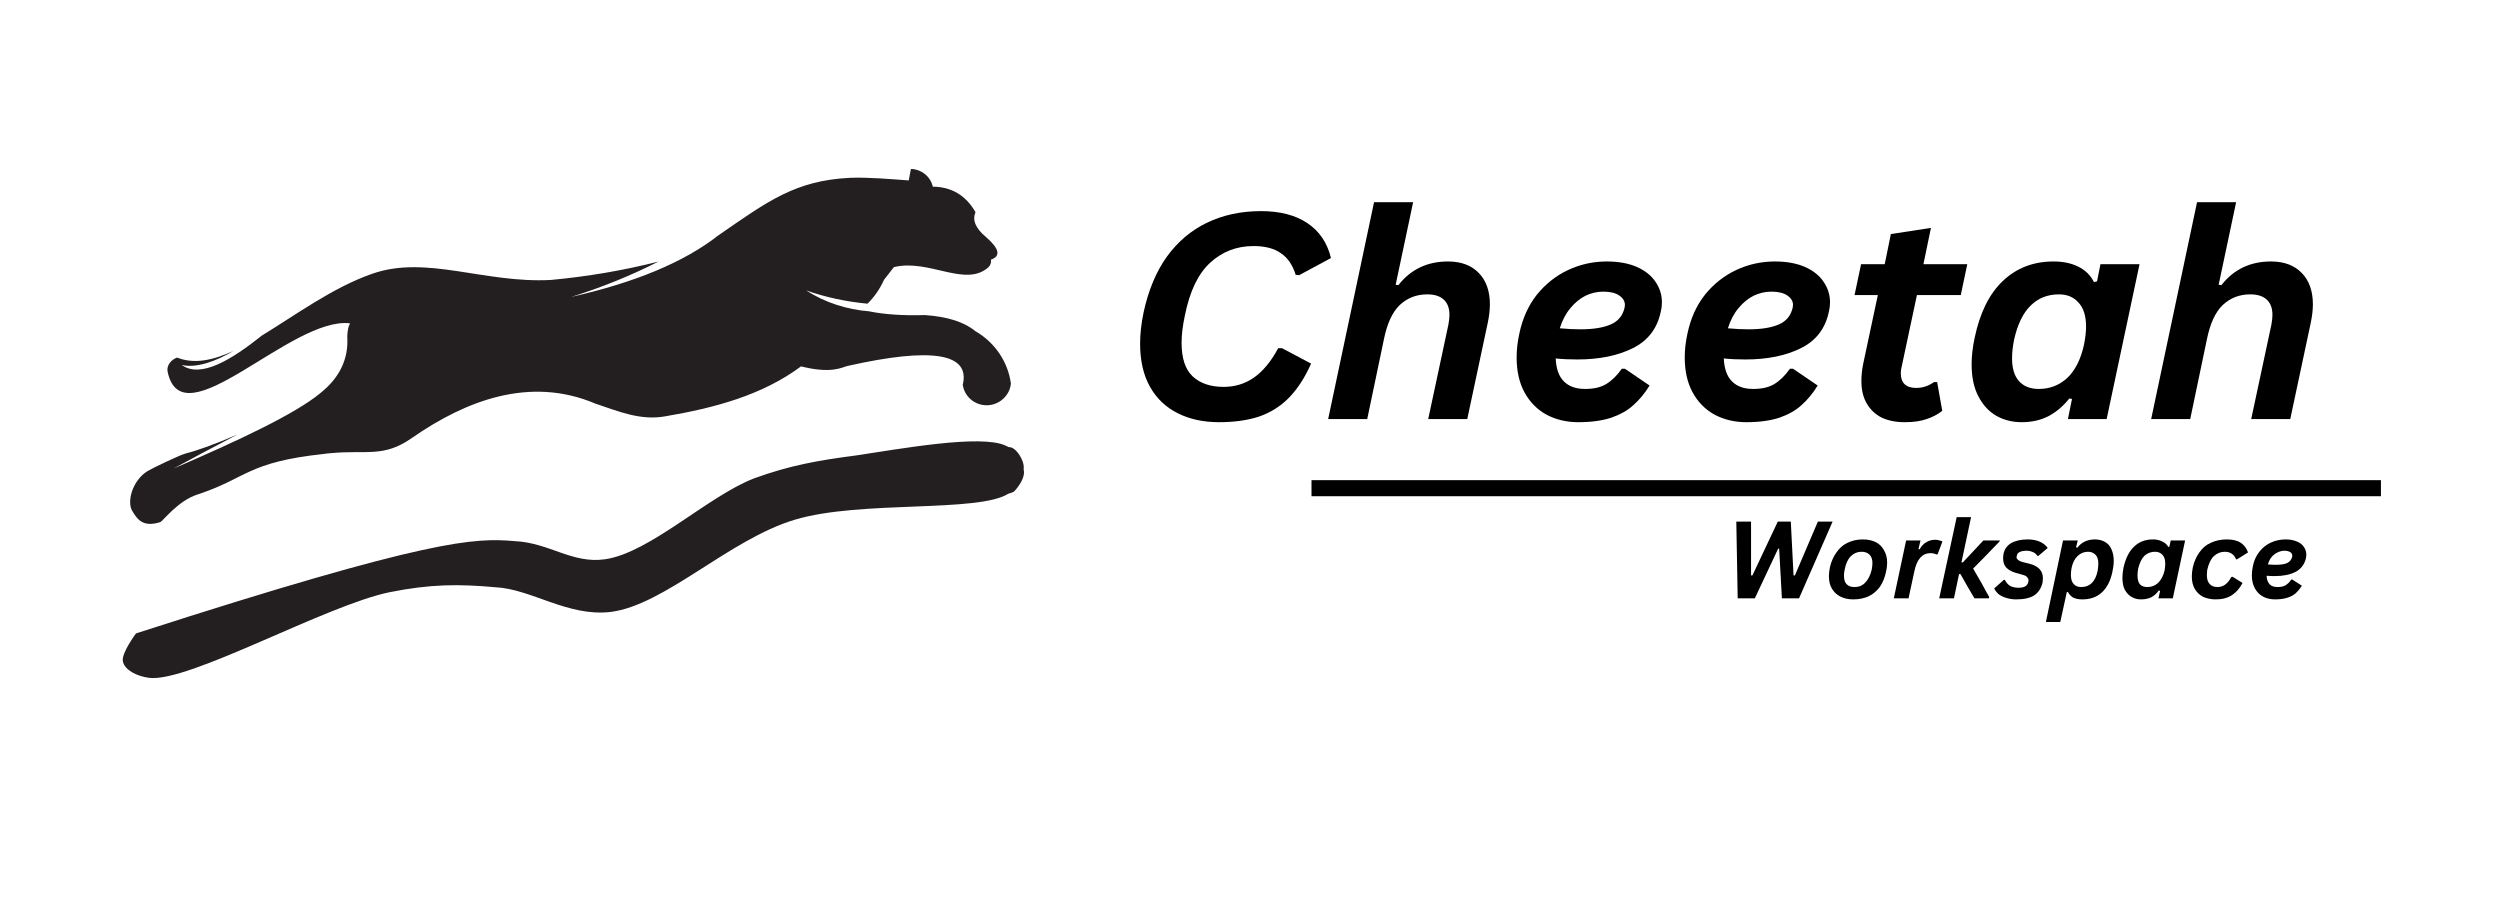
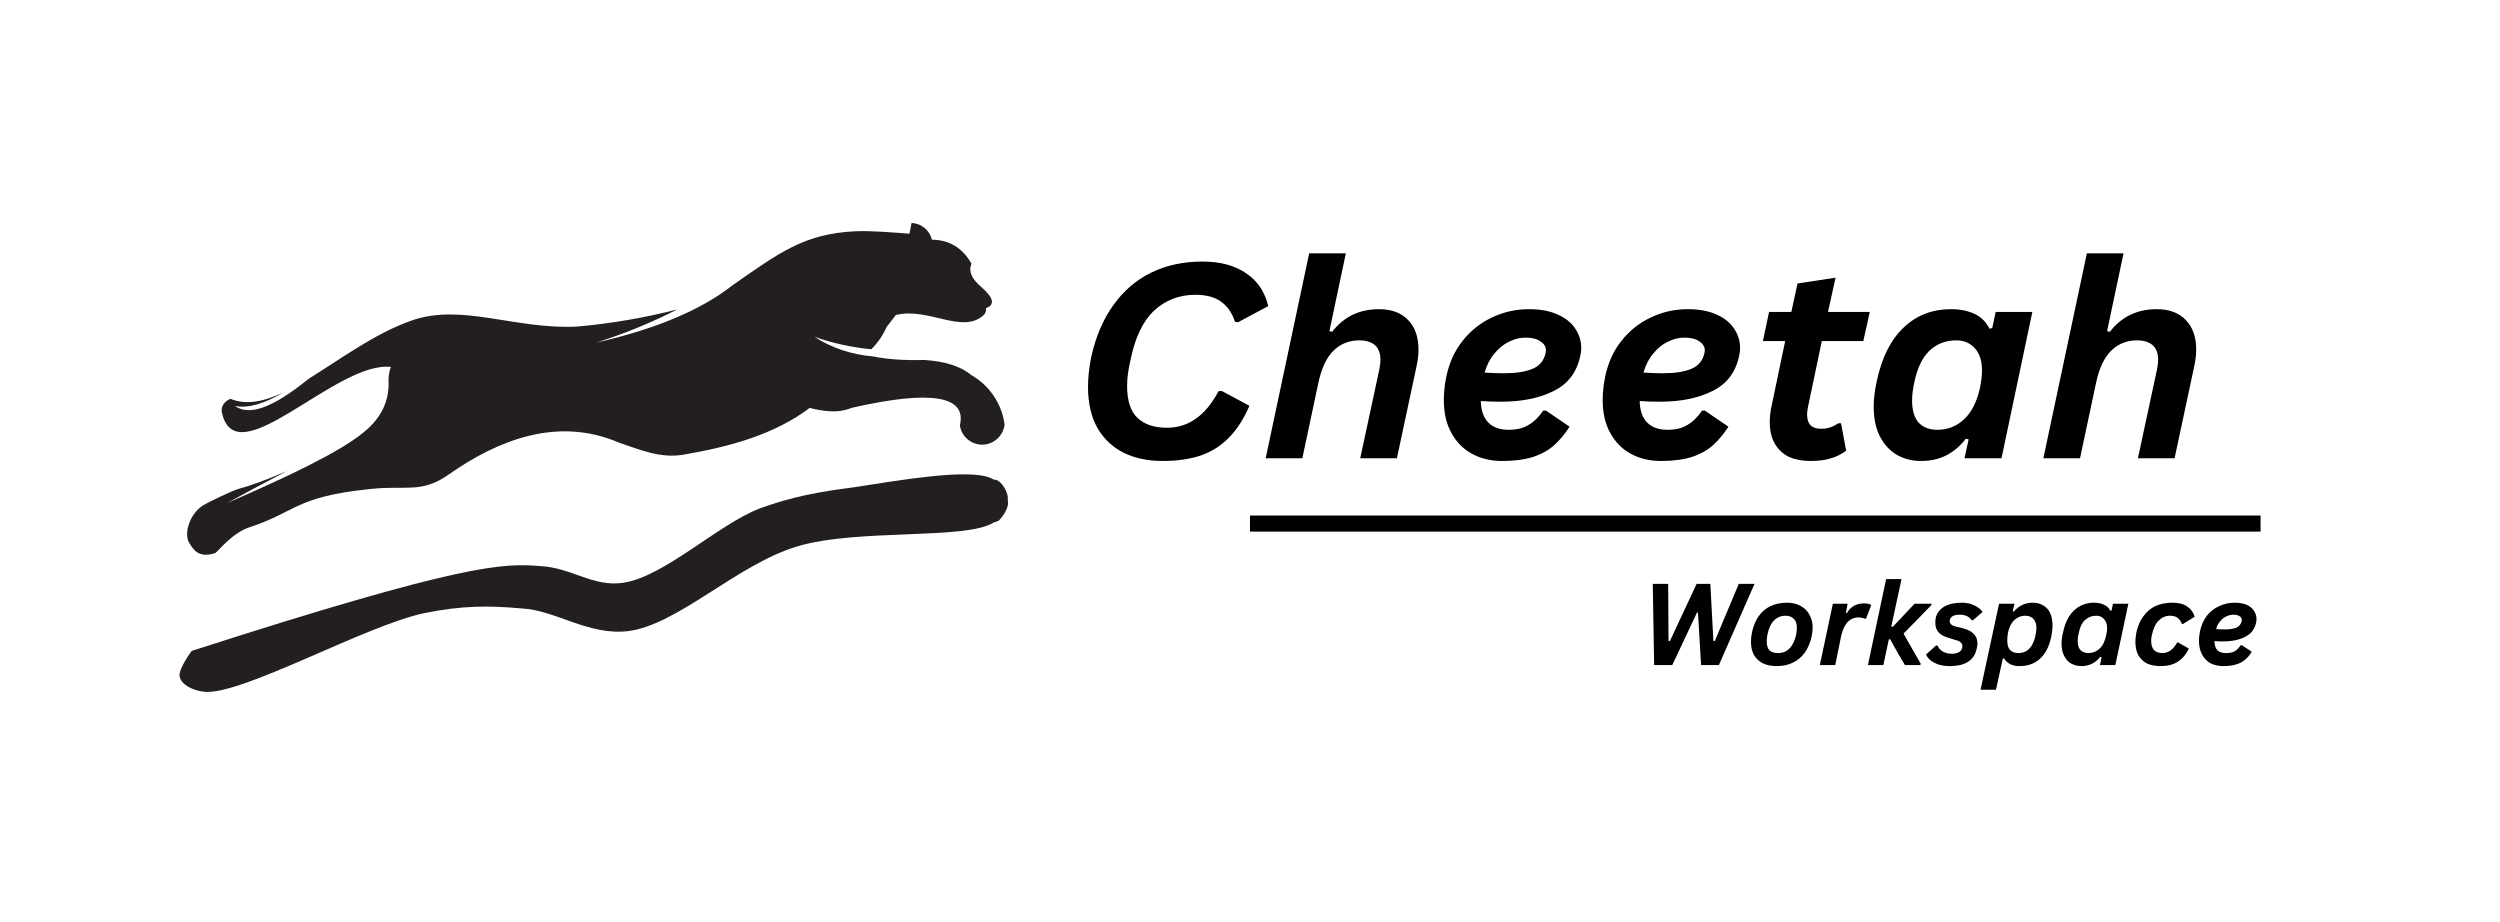
<svg xmlns="http://www.w3.org/2000/svg" width="152" zoomAndPan="magnify" viewBox="0 0 114 42" height="56" preserveAspectRatio="xMidYMid meet" version="1.0">
  <defs>
    <g />
-     <clipPath id="079e70f013">
-       <path d="M 5 7 L 47 7 L 47 24 L 5 24 Z M 5 7 " clip-rule="nonzero" />
+     <clipPath id="7e68abe984">
+       <path d="M 8 10 L 46 10 L 46 26 L 8 26 Z M 8 10 " clip-rule="nonzero" />
    </clipPath>
-     <clipPath id="300eb85440">
-       <path d="M 4.371 12.531 L 45.023 7.047 L 46.59 18.664 L 5.938 24.148 Z M 4.371 12.531 " clip-rule="nonzero" />
+     <clipPath id="081a3dca91">
+       <path d="M 7.059 14.648 L 44.809 9.559 L 46.277 20.445 L 8.527 25.539 Z M 7.059 14.648 " clip-rule="nonzero" />
    </clipPath>
-     <clipPath id="8ebd34fd01">
-       <path d="M 4.371 12.531 L 45.023 7.047 L 46.59 18.664 L 5.938 24.148 Z M 4.371 12.531 " clip-rule="nonzero" />
+     <clipPath id="b32af12ffe">
+       <path d="M 7.059 14.648 L 44.809 9.559 L 46.277 20.445 L 8.527 25.539 Z M 7.059 14.648 " clip-rule="nonzero" />
    </clipPath>
-     <clipPath id="2a82054ae0">
-       <path d="M 4.371 12.531 L 45.023 7.047 L 46.59 18.664 L 5.938 24.148 Z M 4.371 12.531 " clip-rule="nonzero" />
+     <clipPath id="35dea436bc">
+       <path d="M 7.059 14.648 L 44.809 9.559 L 46.277 20.445 L 8.527 25.539 Z M 7.059 14.648 " clip-rule="nonzero" />
    </clipPath>
-     <clipPath id="e751a6cd28">
-       <path d="M 5.594 20.117 L 46.754 20.117 L 46.754 30.926 L 5.594 30.926 Z M 5.594 20.117 " clip-rule="nonzero" />
+     <clipPath id="e5553f6a01">
+       <path d="M 8.184 21.621 L 46 21.621 L 46 31.559 L 8.184 31.559 Z M 8.184 21.621 " clip-rule="nonzero" />
    </clipPath>
-     <clipPath id="3be9e41bcc">
-       <path d="M 6.203 28.883 C 19.719 24.523 21.672 24.523 23.477 24.676 C 25.055 24.75 26.105 25.727 27.605 25.5 C 29.633 25.199 32.262 22.648 34.367 21.82 C 36.02 21.219 37.297 20.996 39.023 20.77 C 41.051 20.469 44.73 19.793 45.855 20.32 C 46.383 20.543 46.684 21.07 46.684 21.445 C 46.758 21.746 46.457 22.195 46.234 22.422 C 45.934 22.57 45.406 22.648 45.105 22.496 C 44.805 22.348 44.355 21.672 44.43 21.371 C 44.504 20.918 45.707 20.32 46.082 20.395 C 46.383 20.469 46.684 20.996 46.684 21.297 C 46.684 21.672 46.531 22.195 46.008 22.496 C 44.656 23.398 39.246 22.797 36.242 23.699 C 33.238 24.602 30.309 27.605 27.832 27.906 C 25.879 28.129 24.227 26.852 22.574 26.777 C 20.922 26.629 19.645 26.629 17.77 27.004 C 14.84 27.605 8.605 31.133 6.801 30.91 C 6.203 30.832 5.676 30.535 5.602 30.156 C 5.527 29.781 6.203 28.883 6.203 28.883 " clip-rule="nonzero" />
+     <clipPath id="883125d636">
+       <path d="M 8.742 29.68 C 21.172 25.676 22.965 25.676 24.621 25.812 C 26.074 25.883 27.039 26.781 28.422 26.574 C 30.285 26.297 32.699 23.949 34.633 23.188 C 36.152 22.637 37.328 22.43 38.914 22.223 C 40.777 21.945 44.164 21.324 45.199 21.809 C 45.68 22.016 45.957 22.5 45.957 22.844 C 46.027 23.121 45.75 23.535 45.543 23.742 C 45.266 23.879 44.785 23.949 44.508 23.812 C 44.23 23.672 43.816 23.051 43.887 22.773 C 43.957 22.359 45.059 21.809 45.406 21.879 C 45.68 21.945 45.957 22.43 45.957 22.707 C 45.957 23.051 45.82 23.535 45.336 23.812 C 44.094 24.641 39.121 24.086 36.359 24.914 C 33.598 25.742 30.906 28.504 28.629 28.781 C 26.832 28.988 25.312 27.816 23.793 27.746 C 22.273 27.609 21.102 27.609 19.375 27.953 C 16.684 28.504 10.953 31.75 9.293 31.543 C 8.742 31.477 8.258 31.199 8.191 30.852 C 8.121 30.508 8.742 29.68 8.742 29.68 " clip-rule="nonzero" />
    </clipPath>
  </defs>
-   <g clip-path="url(#079e70f013)">
-     <g clip-path="url(#300eb85440)">
-       <g clip-path="url(#8ebd34fd01)">
-         <g clip-path="url(#2a82054ae0)">
-           <path fill="#231f20" d="M 15.957 14.742 C 13.27 14.434 8.297 20.152 7.641 16.938 C 7.59 16.66 7.809 16.398 8.074 16.305 C 8.855 16.617 9.719 16.43 10.648 16 C 9.84 16.484 8.93 16.801 8.285 16.641 C 9.152 17.273 10.57 16.395 11.941 15.301 C 13.477 14.367 15.164 13.117 16.961 12.488 C 19.43 11.613 22.07 12.926 25.113 12.766 C 26.77 12.613 28.418 12.336 30.031 11.926 C 28.754 12.574 27.414 13.117 26.035 13.543 C 28.961 12.883 31.199 11.953 32.754 10.734 C 35.008 9.18 36.262 8.23 38.758 8.109 C 39.574 8.074 40.617 8.168 41.438 8.227 L 41.539 7.703 C 42.02 7.719 42.434 8.051 42.535 8.512 C 43.383 8.52 44.035 8.898 44.484 9.676 C 44.328 10.035 44.484 10.41 44.957 10.805 C 45.57 11.336 45.648 11.68 45.188 11.84 C 45.211 11.965 45.164 12.102 45.07 12.188 C 44.02 13.125 42.371 11.793 40.762 12.18 L 40.309 12.762 C 40.125 13.176 39.871 13.539 39.559 13.848 C 38.602 13.758 37.664 13.562 36.758 13.242 C 37.621 13.797 38.609 14.113 39.621 14.195 C 40.312 14.336 41.16 14.398 42.168 14.367 C 43.203 14.438 43.969 14.68 44.477 15.102 C 45.367 15.613 45.965 16.5 46.098 17.496 C 46.039 18.043 45.57 18.469 45.016 18.48 C 44.457 18.492 43.977 18.09 43.902 17.543 C 44.25 16.109 42.504 15.82 38.645 16.688 C 38.395 16.746 37.93 17.059 36.527 16.707 C 34.762 18.02 32.59 18.602 30.316 18.988 C 29.203 19.18 28.234 18.77 27.141 18.402 C 24.152 17.137 21.223 18.273 18.781 19.973 C 17.477 20.883 16.727 20.508 15.09 20.664 C 14.98 20.668 14.879 20.684 14.773 20.699 C 11.258 21.074 11.266 21.809 9 22.551 C 8.102 22.84 7.43 23.77 7.305 23.809 C 6.477 24.074 6.234 23.625 6.039 23.312 C 5.77 22.902 6.027 21.91 6.734 21.477 C 6.941 21.352 8.199 20.746 8.477 20.676 C 9.016 20.539 9.809 20.254 10.832 19.812 C 9.672 20.418 8.66 20.957 7.91 21.367 C 10.91 20.074 13.449 18.879 14.598 17.934 C 15.48 17.234 15.898 16.379 15.836 15.363 C 15.836 15.195 15.863 15.027 15.902 14.879 C 15.93 14.828 15.945 14.785 15.957 14.742 Z M 15.957 14.742 " fill-opacity="1" fill-rule="evenodd" />
+   <g clip-path="url(#7e68abe984)">
+     <g clip-path="url(#081a3dca91)">
+       <g clip-path="url(#b32af12ffe)">
+         <g clip-path="url(#35dea436bc)">
+           <path fill="#231f20" d="M 17.828 16.734 C 15.332 16.441 10.727 21.797 10.113 18.781 C 10.062 18.523 10.266 18.277 10.512 18.188 C 11.238 18.484 12.039 18.309 12.898 17.906 C 12.152 18.359 11.309 18.656 10.707 18.504 C 11.512 19.098 12.828 18.277 14.102 17.254 C 15.523 16.379 17.09 15.207 18.754 14.621 C 21.047 13.805 23.5 15.039 26.324 14.891 C 27.863 14.754 29.391 14.492 30.887 14.109 C 29.703 14.715 28.461 15.223 27.18 15.625 C 29.895 15.008 31.973 14.137 33.414 13 C 35.504 11.547 36.668 10.656 38.984 10.547 C 39.742 10.512 40.707 10.602 41.473 10.656 L 41.566 10.168 C 42.008 10.184 42.395 10.496 42.492 10.93 C 43.277 10.934 43.883 11.293 44.301 12.023 C 44.156 12.359 44.301 12.711 44.742 13.082 C 45.312 13.578 45.387 13.902 44.957 14.051 C 44.98 14.168 44.938 14.293 44.848 14.375 C 43.875 15.254 42.34 14 40.852 14.363 L 40.43 14.91 C 40.258 15.297 40.023 15.637 39.734 15.926 C 38.844 15.84 37.973 15.656 37.133 15.355 C 37.934 15.875 38.852 16.172 39.793 16.25 C 40.438 16.383 41.223 16.441 42.156 16.414 C 43.117 16.48 43.828 16.711 44.301 17.109 C 45.129 17.586 45.684 18.418 45.809 19.355 C 45.758 19.867 45.32 20.266 44.805 20.277 C 44.289 20.285 43.84 19.906 43.77 19.395 C 44.094 18.051 42.469 17.777 38.887 18.586 C 38.66 18.641 38.227 18.934 36.922 18.602 C 35.289 19.828 33.273 20.371 31.164 20.734 C 30.125 20.91 29.227 20.523 28.215 20.18 C 25.438 18.988 22.719 20.051 20.457 21.641 C 19.246 22.492 18.551 22.141 17.027 22.285 C 16.93 22.289 16.832 22.301 16.734 22.316 C 13.473 22.664 13.48 23.352 11.379 24.043 C 10.547 24.316 9.922 25.184 9.805 25.223 C 9.039 25.469 8.812 25.047 8.629 24.754 C 8.379 24.371 8.621 23.441 9.273 23.035 C 9.465 22.918 10.633 22.352 10.891 22.289 C 11.391 22.16 12.125 21.895 13.078 21.48 C 12 22.047 11.062 22.551 10.367 22.934 C 13.148 21.727 15.504 20.605 16.57 19.723 C 17.387 19.07 17.773 18.27 17.715 17.316 C 17.719 17.156 17.742 17.004 17.777 16.863 C 17.801 16.812 17.816 16.773 17.828 16.734 Z M 17.828 16.734 " fill-opacity="1" fill-rule="evenodd" />
        </g>
      </g>
    </g>
  </g>
  <g fill="#000000" fill-opacity="1">
-     <g transform="translate(51.13007, 19.11092)">
+     <g transform="translate(48.80159, 20.89561)">
      <g>
-         <path d="M 4.453 0.141 C 3.742 0.141 3.117 0.004 2.578 -0.266 C 2.035 -0.535 1.613 -0.938 1.312 -1.469 C 1.008 -2.008 0.859 -2.664 0.859 -3.438 C 0.859 -3.875 0.91 -4.348 1.016 -4.859 C 1.234 -5.867 1.586 -6.719 2.078 -7.406 C 2.578 -8.094 3.188 -8.609 3.906 -8.953 C 4.633 -9.305 5.457 -9.484 6.375 -9.484 C 7.238 -9.484 7.941 -9.301 8.484 -8.938 C 9.035 -8.57 9.395 -8.039 9.562 -7.344 L 8.109 -6.562 L 7.953 -6.578 C 7.816 -7.023 7.594 -7.352 7.281 -7.562 C 6.977 -7.781 6.562 -7.891 6.031 -7.891 C 5.258 -7.891 4.598 -7.633 4.047 -7.125 C 3.504 -6.625 3.125 -5.832 2.906 -4.75 C 2.801 -4.27 2.75 -3.848 2.75 -3.484 C 2.75 -2.785 2.914 -2.273 3.25 -1.953 C 3.594 -1.629 4.066 -1.469 4.672 -1.469 C 5.18 -1.469 5.641 -1.609 6.047 -1.891 C 6.461 -2.18 6.832 -2.629 7.156 -3.234 L 7.328 -3.234 L 8.656 -2.531 C 8.375 -1.895 8.039 -1.379 7.656 -0.984 C 7.281 -0.598 6.832 -0.312 6.312 -0.125 C 5.789 0.051 5.172 0.141 4.453 0.141 Z M 4.453 0.141 " />
+         <path d="M 4.219 0.125 C 3.539 0.125 2.945 0 2.438 -0.25 C 1.926 -0.508 1.523 -0.891 1.234 -1.391 C 0.953 -1.898 0.812 -2.52 0.812 -3.25 C 0.812 -3.664 0.859 -4.113 0.953 -4.594 C 1.16 -5.539 1.5 -6.336 1.969 -6.984 C 2.438 -7.641 3.016 -8.133 3.703 -8.469 C 4.391 -8.801 5.164 -8.969 6.031 -8.969 C 6.844 -8.969 7.504 -8.789 8.016 -8.438 C 8.535 -8.094 8.875 -7.594 9.031 -6.938 L 7.656 -6.203 L 7.516 -6.219 C 7.379 -6.633 7.164 -6.941 6.875 -7.141 C 6.594 -7.348 6.203 -7.453 5.703 -7.453 C 4.973 -7.453 4.348 -7.211 3.828 -6.734 C 3.316 -6.254 2.957 -5.504 2.75 -4.484 C 2.645 -4.035 2.594 -3.641 2.594 -3.297 C 2.594 -2.629 2.75 -2.145 3.062 -1.844 C 3.383 -1.539 3.832 -1.391 4.406 -1.391 C 4.895 -1.391 5.332 -1.523 5.719 -1.797 C 6.113 -2.066 6.461 -2.488 6.766 -3.062 L 6.922 -3.062 L 8.172 -2.391 C 7.91 -1.785 7.598 -1.301 7.234 -0.938 C 6.879 -0.57 6.453 -0.301 5.953 -0.125 C 5.461 0.039 4.883 0.125 4.219 0.125 Z M 4.219 0.125 " />
      </g>
    </g>
  </g>
  <g fill="#000000" fill-opacity="1">
-     <g transform="translate(60.29801, 19.11092)">
+     <g transform="translate(57.46485, 20.89561)">
      <g>
-         <path d="M 0.266 0 L 2.359 -9.891 L 4.141 -9.891 L 3.344 -6.125 L 3.469 -6.109 C 4.031 -6.828 4.785 -7.188 5.734 -7.188 C 6.336 -7.188 6.805 -7.008 7.141 -6.656 C 7.473 -6.312 7.641 -5.836 7.641 -5.234 C 7.641 -4.984 7.609 -4.707 7.547 -4.406 L 6.609 0 L 4.828 0 L 5.75 -4.312 C 5.781 -4.488 5.797 -4.633 5.797 -4.75 C 5.797 -5.062 5.707 -5.297 5.531 -5.453 C 5.363 -5.609 5.113 -5.688 4.781 -5.688 C 4.289 -5.688 3.875 -5.523 3.531 -5.203 C 3.195 -4.879 2.957 -4.363 2.812 -3.656 L 2.047 0 Z M 0.266 0 " />
+         <path d="M 0.25 0 L 2.234 -9.344 L 3.906 -9.344 L 3.156 -5.797 L 3.281 -5.766 C 3.812 -6.453 4.523 -6.797 5.422 -6.797 C 5.992 -6.797 6.438 -6.629 6.75 -6.297 C 7.062 -5.973 7.219 -5.523 7.219 -4.953 C 7.219 -4.711 7.188 -4.453 7.125 -4.172 L 6.234 0 L 4.562 0 L 5.438 -4.078 C 5.469 -4.242 5.484 -4.383 5.484 -4.5 C 5.484 -4.789 5.398 -5.008 5.234 -5.156 C 5.066 -5.301 4.828 -5.375 4.516 -5.375 C 4.055 -5.375 3.664 -5.219 3.344 -4.906 C 3.031 -4.602 2.801 -4.117 2.656 -3.453 L 1.922 0 Z M 0.25 0 " />
      </g>
    </g>
  </g>
  <g fill="#000000" fill-opacity="1">
-     <g transform="translate(68.56451, 19.11092)">
+     <g transform="translate(65.27629, 20.89561)">
      <g>
-         <path d="M 7.172 -4.922 C 7.016 -4.141 6.586 -3.578 5.891 -3.234 C 5.203 -2.891 4.359 -2.719 3.359 -2.719 C 3.004 -2.719 2.676 -2.734 2.375 -2.766 C 2.395 -2.297 2.52 -1.945 2.75 -1.719 C 2.977 -1.488 3.301 -1.375 3.719 -1.375 C 4.102 -1.375 4.422 -1.445 4.672 -1.594 C 4.93 -1.75 5.172 -1.984 5.391 -2.297 L 5.531 -2.297 L 6.656 -1.531 C 6.438 -1.176 6.191 -0.879 5.922 -0.641 C 5.66 -0.398 5.32 -0.207 4.906 -0.062 C 4.5 0.07 4 0.141 3.406 0.141 C 2.863 0.141 2.379 0.023 1.953 -0.203 C 1.523 -0.441 1.191 -0.781 0.953 -1.219 C 0.711 -1.664 0.594 -2.195 0.594 -2.812 C 0.594 -3.156 0.633 -3.52 0.719 -3.906 C 0.863 -4.594 1.129 -5.18 1.516 -5.672 C 1.91 -6.16 2.383 -6.535 2.938 -6.797 C 3.488 -7.055 4.078 -7.188 4.703 -7.188 C 5.242 -7.188 5.703 -7.102 6.078 -6.938 C 6.453 -6.77 6.734 -6.547 6.922 -6.266 C 7.117 -5.984 7.219 -5.672 7.219 -5.328 C 7.219 -5.18 7.203 -5.047 7.172 -4.922 Z M 4.547 -5.812 C 4.266 -5.812 3.992 -5.75 3.734 -5.625 C 3.484 -5.5 3.254 -5.312 3.047 -5.062 C 2.836 -4.812 2.676 -4.504 2.562 -4.141 C 2.895 -4.109 3.207 -4.094 3.5 -4.094 C 4.07 -4.094 4.531 -4.164 4.875 -4.312 C 5.219 -4.457 5.43 -4.711 5.516 -5.078 C 5.523 -5.129 5.531 -5.172 5.531 -5.203 C 5.531 -5.379 5.441 -5.523 5.266 -5.641 C 5.098 -5.754 4.859 -5.812 4.547 -5.812 Z M 4.547 -5.812 " />
+         <path d="M 6.781 -4.656 C 6.625 -3.914 6.219 -3.383 5.562 -3.062 C 4.914 -2.738 4.117 -2.578 3.172 -2.578 C 2.836 -2.578 2.531 -2.586 2.25 -2.609 C 2.258 -2.172 2.375 -1.844 2.594 -1.625 C 2.812 -1.406 3.117 -1.297 3.516 -1.297 C 3.879 -1.297 4.18 -1.367 4.422 -1.516 C 4.672 -1.66 4.895 -1.879 5.094 -2.172 L 5.219 -2.172 L 6.297 -1.438 C 6.086 -1.113 5.859 -0.836 5.609 -0.609 C 5.359 -0.379 5.035 -0.195 4.641 -0.062 C 4.254 0.062 3.781 0.125 3.219 0.125 C 2.707 0.125 2.25 0.016 1.844 -0.203 C 1.445 -0.422 1.133 -0.738 0.906 -1.156 C 0.676 -1.57 0.562 -2.07 0.562 -2.656 C 0.562 -2.977 0.598 -3.328 0.672 -3.703 C 0.805 -4.348 1.055 -4.898 1.422 -5.359 C 1.797 -5.828 2.242 -6.18 2.766 -6.422 C 3.285 -6.672 3.848 -6.797 4.453 -6.797 C 4.953 -6.797 5.379 -6.719 5.734 -6.562 C 6.098 -6.406 6.367 -6.191 6.547 -5.922 C 6.734 -5.648 6.828 -5.352 6.828 -5.031 C 6.828 -4.895 6.812 -4.77 6.781 -4.656 Z M 4.297 -5.5 C 4.035 -5.5 3.781 -5.438 3.531 -5.312 C 3.289 -5.195 3.07 -5.02 2.875 -4.781 C 2.676 -4.551 2.523 -4.258 2.422 -3.906 C 2.734 -3.883 3.031 -3.875 3.312 -3.875 C 3.852 -3.875 4.285 -3.941 4.609 -4.078 C 4.93 -4.211 5.129 -4.453 5.203 -4.797 C 5.211 -4.848 5.219 -4.891 5.219 -4.922 C 5.219 -5.086 5.133 -5.223 4.969 -5.328 C 4.812 -5.441 4.586 -5.5 4.297 -5.5 Z M 4.297 -5.5 " />
      </g>
    </g>
  </g>
  <g fill="#000000" fill-opacity="1">
-     <g transform="translate(76.23005, 19.11092)">
+     <g transform="translate(72.51985, 20.89561)">
      <g>
-         <path d="M 7.172 -4.922 C 7.016 -4.141 6.586 -3.578 5.891 -3.234 C 5.203 -2.891 4.359 -2.719 3.359 -2.719 C 3.004 -2.719 2.676 -2.734 2.375 -2.766 C 2.395 -2.297 2.52 -1.945 2.75 -1.719 C 2.977 -1.488 3.301 -1.375 3.719 -1.375 C 4.102 -1.375 4.422 -1.445 4.672 -1.594 C 4.93 -1.75 5.172 -1.984 5.391 -2.297 L 5.531 -2.297 L 6.656 -1.531 C 6.438 -1.176 6.191 -0.879 5.922 -0.641 C 5.66 -0.398 5.32 -0.207 4.906 -0.062 C 4.5 0.07 4 0.141 3.406 0.141 C 2.863 0.141 2.379 0.023 1.953 -0.203 C 1.523 -0.441 1.191 -0.781 0.953 -1.219 C 0.711 -1.664 0.594 -2.195 0.594 -2.812 C 0.594 -3.156 0.633 -3.52 0.719 -3.906 C 0.863 -4.594 1.129 -5.18 1.516 -5.672 C 1.91 -6.16 2.383 -6.535 2.938 -6.797 C 3.488 -7.055 4.078 -7.188 4.703 -7.188 C 5.242 -7.188 5.703 -7.102 6.078 -6.938 C 6.453 -6.77 6.734 -6.547 6.922 -6.266 C 7.117 -5.984 7.219 -5.672 7.219 -5.328 C 7.219 -5.18 7.203 -5.047 7.172 -4.922 Z M 4.547 -5.812 C 4.266 -5.812 3.992 -5.75 3.734 -5.625 C 3.484 -5.5 3.254 -5.312 3.047 -5.062 C 2.836 -4.812 2.676 -4.504 2.562 -4.141 C 2.895 -4.109 3.207 -4.094 3.5 -4.094 C 4.07 -4.094 4.531 -4.164 4.875 -4.312 C 5.219 -4.457 5.43 -4.711 5.516 -5.078 C 5.523 -5.129 5.531 -5.172 5.531 -5.203 C 5.531 -5.379 5.441 -5.523 5.266 -5.641 C 5.098 -5.754 4.859 -5.812 4.547 -5.812 Z M 4.547 -5.812 " />
+         <path d="M 6.781 -4.656 C 6.625 -3.914 6.219 -3.383 5.562 -3.062 C 4.914 -2.738 4.117 -2.578 3.172 -2.578 C 2.836 -2.578 2.531 -2.586 2.25 -2.609 C 2.258 -2.172 2.375 -1.844 2.594 -1.625 C 2.812 -1.406 3.117 -1.297 3.516 -1.297 C 3.879 -1.297 4.18 -1.367 4.422 -1.516 C 4.672 -1.66 4.895 -1.879 5.094 -2.172 L 5.219 -2.172 L 6.297 -1.438 C 6.086 -1.113 5.859 -0.836 5.609 -0.609 C 5.359 -0.379 5.035 -0.195 4.641 -0.062 C 4.254 0.062 3.781 0.125 3.219 0.125 C 2.707 0.125 2.25 0.016 1.844 -0.203 C 1.445 -0.422 1.133 -0.738 0.906 -1.156 C 0.676 -1.57 0.562 -2.07 0.562 -2.656 C 0.562 -2.977 0.598 -3.328 0.672 -3.703 C 0.805 -4.348 1.055 -4.898 1.422 -5.359 C 1.797 -5.828 2.242 -6.18 2.766 -6.422 C 3.285 -6.672 3.848 -6.797 4.453 -6.797 C 4.953 -6.797 5.379 -6.719 5.734 -6.562 C 6.098 -6.406 6.367 -6.191 6.547 -5.922 C 6.734 -5.648 6.828 -5.352 6.828 -5.031 C 6.828 -4.895 6.812 -4.77 6.781 -4.656 Z M 4.297 -5.5 C 4.035 -5.5 3.781 -5.438 3.531 -5.312 C 3.289 -5.195 3.07 -5.02 2.875 -4.781 C 2.676 -4.551 2.523 -4.258 2.422 -3.906 C 2.734 -3.883 3.031 -3.875 3.312 -3.875 C 3.852 -3.875 4.285 -3.941 4.609 -4.078 C 4.93 -4.211 5.129 -4.453 5.203 -4.797 C 5.211 -4.848 5.219 -4.891 5.219 -4.922 C 5.219 -5.086 5.133 -5.223 4.969 -5.328 C 4.812 -5.441 4.586 -5.5 4.297 -5.5 Z M 4.297 -5.5 " />
      </g>
    </g>
  </g>
  <g fill="#000000" fill-opacity="1">
-     <g transform="translate(83.89558, 19.11092)">
+     <g transform="translate(79.76341, 20.89561)">
      <g>
-         <path d="M 3.516 -5.656 L 2.828 -2.422 C 2.797 -2.305 2.781 -2.195 2.781 -2.094 C 2.781 -1.875 2.836 -1.707 2.953 -1.594 C 3.078 -1.477 3.25 -1.422 3.469 -1.422 C 3.625 -1.422 3.766 -1.441 3.891 -1.484 C 4.023 -1.523 4.16 -1.594 4.297 -1.688 L 4.438 -1.688 L 4.672 -0.375 C 4.453 -0.207 4.211 -0.082 3.953 0 C 3.691 0.094 3.359 0.141 2.953 0.141 C 2.555 0.141 2.211 0.07 1.922 -0.062 C 1.629 -0.207 1.398 -0.422 1.234 -0.703 C 1.066 -0.984 0.984 -1.328 0.984 -1.734 C 0.984 -1.973 1.008 -2.227 1.062 -2.5 L 1.734 -5.656 L 0.672 -5.656 L 0.969 -7.062 L 2.047 -7.062 L 2.328 -8.438 L 4.156 -8.719 L 3.812 -7.062 L 5.812 -7.062 L 5.516 -5.656 Z M 3.516 -5.656 " />
+         <path d="M 3.312 -5.344 L 2.672 -2.297 C 2.648 -2.18 2.641 -2.078 2.641 -1.984 C 2.641 -1.773 2.691 -1.613 2.797 -1.5 C 2.91 -1.395 3.07 -1.344 3.281 -1.344 C 3.426 -1.344 3.562 -1.363 3.688 -1.406 C 3.812 -1.445 3.938 -1.508 4.062 -1.594 L 4.188 -1.594 L 4.422 -0.344 C 4.211 -0.188 3.984 -0.07 3.734 0 C 3.492 0.082 3.176 0.125 2.781 0.125 C 2.414 0.125 2.094 0.062 1.812 -0.062 C 1.539 -0.195 1.328 -0.395 1.172 -0.656 C 1.016 -0.926 0.938 -1.254 0.938 -1.641 C 0.938 -1.867 0.961 -2.109 1.016 -2.359 L 1.641 -5.344 L 0.625 -5.344 L 0.906 -6.672 L 1.922 -6.672 L 2.203 -7.969 L 3.938 -8.234 L 3.594 -6.672 L 5.5 -6.672 L 5.203 -5.344 Z M 3.312 -5.344 " />
      </g>
    </g>
  </g>
  <g fill="#000000" fill-opacity="1">
-     <g transform="translate(89.37462, 19.11092)">
+     <g transform="translate(84.94083, 20.89561)">
      <g>
-         <path d="M 2.812 0.141 C 2.395 0.141 2.016 0.047 1.672 -0.141 C 1.328 -0.336 1.051 -0.633 0.844 -1.031 C 0.633 -1.426 0.531 -1.914 0.531 -2.5 C 0.531 -2.875 0.578 -3.281 0.672 -3.719 C 0.91 -4.852 1.336 -5.711 1.953 -6.297 C 2.578 -6.891 3.348 -7.188 4.266 -7.188 C 4.703 -7.188 5.078 -7.109 5.391 -6.953 C 5.711 -6.797 5.953 -6.562 6.109 -6.25 L 6.25 -6.281 L 6.406 -7.062 L 8.188 -7.062 L 6.688 0 L 4.922 0 L 5.109 -0.922 L 4.984 -0.938 C 4.711 -0.594 4.398 -0.328 4.047 -0.141 C 3.691 0.047 3.281 0.141 2.812 0.141 Z M 3.594 -1.375 C 4.094 -1.375 4.523 -1.539 4.891 -1.875 C 5.254 -2.219 5.508 -2.723 5.656 -3.391 C 5.719 -3.711 5.75 -3.988 5.75 -4.219 C 5.75 -4.707 5.633 -5.07 5.406 -5.312 C 5.188 -5.562 4.891 -5.688 4.516 -5.688 C 3.992 -5.688 3.562 -5.516 3.219 -5.172 C 2.875 -4.836 2.625 -4.32 2.469 -3.625 C 2.406 -3.312 2.375 -3.031 2.375 -2.781 C 2.375 -2.32 2.477 -1.973 2.688 -1.734 C 2.906 -1.492 3.207 -1.375 3.594 -1.375 Z M 3.594 -1.375 " />
+         <path d="M 2.656 0.125 C 2.258 0.125 1.898 0.035 1.578 -0.141 C 1.254 -0.328 0.992 -0.602 0.797 -0.969 C 0.598 -1.344 0.5 -1.805 0.5 -2.359 C 0.5 -2.711 0.547 -3.098 0.641 -3.516 C 0.867 -4.586 1.273 -5.398 1.859 -5.953 C 2.441 -6.516 3.164 -6.797 4.031 -6.797 C 4.445 -6.797 4.805 -6.723 5.109 -6.578 C 5.41 -6.43 5.633 -6.207 5.781 -5.906 L 5.906 -5.938 L 6.062 -6.672 L 7.734 -6.672 L 6.328 0 L 4.641 0 L 4.828 -0.859 L 4.703 -0.891 C 4.453 -0.566 4.16 -0.316 3.828 -0.141 C 3.492 0.035 3.102 0.125 2.656 0.125 Z M 3.406 -1.297 C 3.875 -1.297 4.281 -1.457 4.625 -1.781 C 4.969 -2.102 5.207 -2.578 5.344 -3.203 C 5.406 -3.504 5.438 -3.77 5.438 -4 C 5.438 -4.445 5.328 -4.785 5.109 -5.016 C 4.898 -5.254 4.617 -5.375 4.266 -5.375 C 3.773 -5.375 3.363 -5.211 3.031 -4.891 C 2.707 -4.578 2.477 -4.086 2.344 -3.422 C 2.281 -3.129 2.25 -2.867 2.25 -2.641 C 2.25 -2.191 2.348 -1.852 2.547 -1.625 C 2.754 -1.406 3.039 -1.297 3.406 -1.297 Z M 3.406 -1.297 " />
      </g>
    </g>
  </g>
  <g fill="#000000" fill-opacity="1">
-     <g transform="translate(97.82651, 19.11092)">
+     <g transform="translate(92.92746, 20.89561)">
      <g>
-         <path d="M 0.266 0 L 2.359 -9.891 L 4.141 -9.891 L 3.344 -6.125 L 3.469 -6.109 C 4.031 -6.828 4.785 -7.188 5.734 -7.188 C 6.336 -7.188 6.805 -7.008 7.141 -6.656 C 7.473 -6.312 7.641 -5.836 7.641 -5.234 C 7.641 -4.984 7.609 -4.707 7.547 -4.406 L 6.609 0 L 4.828 0 L 5.75 -4.312 C 5.781 -4.488 5.797 -4.633 5.797 -4.75 C 5.797 -5.062 5.707 -5.297 5.531 -5.453 C 5.363 -5.609 5.113 -5.688 4.781 -5.688 C 4.289 -5.688 3.875 -5.523 3.531 -5.203 C 3.195 -4.879 2.957 -4.363 2.812 -3.656 L 2.047 0 Z M 0.266 0 " />
+         <path d="M 0.25 0 L 2.234 -9.344 L 3.906 -9.344 L 3.156 -5.797 L 3.281 -5.766 C 3.812 -6.453 4.523 -6.797 5.422 -6.797 C 5.992 -6.797 6.438 -6.629 6.75 -6.297 C 7.062 -5.973 7.219 -5.523 7.219 -4.953 C 7.219 -4.711 7.188 -4.453 7.125 -4.172 L 6.234 0 L 4.562 0 L 5.438 -4.078 C 5.469 -4.242 5.484 -4.383 5.484 -4.5 C 5.484 -4.789 5.398 -5.008 5.234 -5.156 C 5.066 -5.301 4.828 -5.375 4.516 -5.375 C 4.055 -5.375 3.664 -5.219 3.344 -4.906 C 3.031 -4.602 2.801 -4.117 2.656 -3.453 L 1.922 0 Z M 0.25 0 " />
      </g>
    </g>
  </g>
  <g fill="#000000" fill-opacity="1">
-     <g transform="translate(78.61367, 27.28536)">
+     <g transform="translate(74.77227, 30.32703)">
      <g>
-         <path d="M 1.406 0 L 0.625 0 L 0.562 -3.5 L 1.234 -3.5 L 1.234 -1.047 L 1.297 -1.047 L 2.453 -3.5 L 3.047 -3.5 L 3.172 -1.047 L 3.234 -1.047 L 4.281 -3.5 L 4.953 -3.5 L 3.422 0 L 2.641 0 L 2.516 -2.266 L 2.469 -2.266 Z M 1.406 0 " />
+         <path d="M 1.484 0 L 0.656 0 L 0.594 -3.703 L 1.297 -3.703 L 1.312 -1.094 L 1.375 -1.094 L 2.594 -3.703 L 3.219 -3.703 L 3.359 -1.094 L 3.422 -1.094 L 4.516 -3.703 L 5.234 -3.703 L 3.609 0 L 2.797 0 L 2.656 -2.391 L 2.609 -2.391 Z M 1.484 0 " />
      </g>
    </g>
-     <g transform="translate(83.19487, 27.28536)">
+     <g transform="translate(79.62513, 30.32703)">
      <g>
-         <path d="M 1.312 0.047 C 1.094 0.047 0.898 0.004 0.734 -0.078 C 0.566 -0.16 0.438 -0.281 0.344 -0.438 C 0.25 -0.594 0.203 -0.781 0.203 -1 C 0.203 -1.133 0.219 -1.273 0.25 -1.422 C 0.312 -1.68 0.41 -1.906 0.547 -2.094 C 0.68 -2.289 0.848 -2.438 1.047 -2.531 C 1.254 -2.633 1.488 -2.688 1.75 -2.688 C 1.977 -2.688 2.176 -2.645 2.344 -2.562 C 2.508 -2.477 2.633 -2.352 2.719 -2.188 C 2.812 -2.031 2.859 -1.844 2.859 -1.625 C 2.859 -1.5 2.844 -1.367 2.812 -1.234 C 2.758 -0.961 2.664 -0.727 2.531 -0.531 C 2.395 -0.344 2.223 -0.195 2.016 -0.094 C 1.805 0 1.57 0.047 1.312 0.047 Z M 1.375 -0.516 C 1.57 -0.516 1.734 -0.582 1.859 -0.719 C 1.992 -0.852 2.094 -1.051 2.156 -1.312 C 2.176 -1.426 2.188 -1.523 2.188 -1.609 C 2.188 -1.785 2.141 -1.914 2.047 -2 C 1.961 -2.082 1.844 -2.125 1.688 -2.125 C 1.5 -2.125 1.336 -2.055 1.203 -1.922 C 1.066 -1.785 0.973 -1.582 0.922 -1.312 C 0.898 -1.207 0.891 -1.113 0.891 -1.031 C 0.891 -0.852 0.93 -0.723 1.016 -0.641 C 1.098 -0.555 1.219 -0.516 1.375 -0.516 Z M 1.375 -0.516 " />
+         <path d="M 1.391 0.047 C 1.148 0.047 0.941 0.004 0.766 -0.078 C 0.598 -0.16 0.461 -0.285 0.359 -0.453 C 0.266 -0.617 0.219 -0.82 0.219 -1.062 C 0.219 -1.195 0.234 -1.344 0.266 -1.5 C 0.328 -1.781 0.426 -2.02 0.562 -2.219 C 0.707 -2.426 0.891 -2.582 1.109 -2.688 C 1.328 -2.789 1.578 -2.844 1.859 -2.844 C 2.098 -2.844 2.301 -2.797 2.469 -2.703 C 2.645 -2.617 2.781 -2.488 2.875 -2.312 C 2.977 -2.145 3.031 -1.945 3.031 -1.719 C 3.031 -1.582 3.016 -1.441 2.984 -1.297 C 2.922 -1.016 2.816 -0.77 2.672 -0.562 C 2.523 -0.363 2.344 -0.211 2.125 -0.109 C 1.914 -0.004 1.672 0.047 1.391 0.047 Z M 1.453 -0.547 C 1.66 -0.547 1.832 -0.613 1.969 -0.75 C 2.113 -0.895 2.219 -1.109 2.281 -1.391 C 2.301 -1.516 2.312 -1.617 2.312 -1.703 C 2.312 -1.891 2.266 -2.023 2.172 -2.109 C 2.078 -2.203 1.953 -2.25 1.797 -2.25 C 1.586 -2.25 1.41 -2.176 1.266 -2.031 C 1.129 -1.895 1.031 -1.68 0.969 -1.391 C 0.945 -1.273 0.938 -1.172 0.938 -1.078 C 0.938 -0.898 0.977 -0.766 1.062 -0.672 C 1.156 -0.586 1.285 -0.547 1.453 -0.547 Z M 1.453 -0.547 " />
      </g>
    </g>
-     <g transform="translate(86.26336, 27.28536)">
+     <g transform="translate(82.87559, 30.32703)">
      <g>
-         <path d="M 0.094 0 L 0.656 -2.641 L 1.312 -2.641 L 1.219 -2.25 L 1.266 -2.234 C 1.359 -2.391 1.461 -2.5 1.578 -2.562 C 1.691 -2.633 1.828 -2.672 1.984 -2.672 C 2.055 -2.672 2.117 -2.66 2.172 -2.641 C 2.234 -2.629 2.281 -2.613 2.312 -2.594 L 2.094 -2.016 L 2.047 -2 C 1.961 -2.039 1.867 -2.062 1.766 -2.062 C 1.391 -2.062 1.145 -1.785 1.031 -1.234 L 0.766 0 Z M 0.094 0 " />
+         <path d="M 0.109 0 L 0.703 -2.797 L 1.375 -2.797 L 1.297 -2.375 L 1.344 -2.375 C 1.438 -2.531 1.547 -2.641 1.672 -2.703 C 1.797 -2.773 1.941 -2.812 2.109 -2.812 C 2.18 -2.812 2.25 -2.805 2.312 -2.797 C 2.375 -2.785 2.422 -2.766 2.453 -2.734 L 2.219 -2.125 L 2.172 -2.109 C 2.078 -2.148 1.977 -2.172 1.875 -2.172 C 1.469 -2.172 1.203 -1.883 1.078 -1.312 L 0.812 0 Z M 0.109 0 " />
      </g>
    </g>
-     <g transform="translate(88.33375, 27.28536)">
+     <g transform="translate(85.06876, 30.32703)">
      <g>
-         <path d="M 0.094 0 L 0.891 -3.703 L 1.547 -3.703 L 1.109 -1.641 L 1.172 -1.641 L 2.109 -2.641 L 2.859 -2.641 L 2.844 -2.594 C 2.344 -2.07 1.941 -1.66 1.641 -1.359 C 1.754 -1.16 1.891 -0.926 2.047 -0.656 C 2.203 -0.363 2.312 -0.164 2.375 -0.062 L 2.359 0 L 1.703 0 C 1.516 -0.312 1.301 -0.68 1.062 -1.109 L 1 -1.109 L 0.766 0 Z M 0.094 0 " />
+         <path d="M 0.109 0 L 0.938 -3.922 L 1.641 -3.922 L 1.172 -1.75 L 1.25 -1.75 L 2.234 -2.797 L 3.016 -2.797 L 3 -2.734 C 2.477 -2.191 2.055 -1.758 1.734 -1.438 C 1.848 -1.227 1.988 -0.977 2.156 -0.688 C 2.332 -0.375 2.453 -0.164 2.516 -0.062 L 2.5 0 L 1.797 0 C 1.598 -0.32 1.375 -0.711 1.125 -1.172 L 1.062 -1.172 L 0.812 0 Z M 0.109 0 " />
      </g>
    </g>
-     <g transform="translate(90.98338, 27.28536)">
+     <g transform="translate(87.87551, 30.32703)">
      <g>
-         <path d="M 0.953 0.047 C 0.797 0.047 0.648 0.023 0.516 -0.016 C 0.379 -0.055 0.258 -0.113 0.156 -0.188 C 0.062 -0.27 -0.004 -0.359 -0.047 -0.453 L 0.391 -0.844 L 0.438 -0.844 C 0.5 -0.719 0.582 -0.625 0.688 -0.562 C 0.801 -0.508 0.926 -0.484 1.062 -0.484 C 1.207 -0.484 1.316 -0.508 1.391 -0.562 C 1.473 -0.625 1.516 -0.711 1.516 -0.828 C 1.516 -0.879 1.492 -0.926 1.453 -0.969 C 1.41 -1.02 1.336 -1.055 1.234 -1.078 L 0.906 -1.172 C 0.738 -1.223 0.602 -1.301 0.5 -1.406 C 0.406 -1.508 0.359 -1.648 0.359 -1.828 C 0.359 -1.879 0.363 -1.941 0.375 -2.016 C 0.414 -2.234 0.531 -2.398 0.719 -2.516 C 0.914 -2.629 1.172 -2.688 1.484 -2.688 C 1.703 -2.688 1.891 -2.648 2.047 -2.578 C 2.203 -2.504 2.316 -2.41 2.391 -2.297 L 1.969 -1.938 L 1.922 -1.938 C 1.867 -2.02 1.801 -2.078 1.719 -2.109 C 1.633 -2.148 1.535 -2.172 1.422 -2.172 C 1.285 -2.172 1.18 -2.148 1.109 -2.109 C 1.035 -2.078 0.992 -2.02 0.984 -1.938 C 0.973 -1.914 0.969 -1.898 0.969 -1.891 C 0.969 -1.836 0.992 -1.789 1.047 -1.75 C 1.098 -1.707 1.164 -1.676 1.25 -1.656 L 1.562 -1.578 C 1.969 -1.473 2.172 -1.254 2.172 -0.922 C 2.172 -0.859 2.164 -0.789 2.156 -0.719 C 2.094 -0.457 1.969 -0.266 1.781 -0.141 C 1.594 -0.016 1.316 0.047 0.953 0.047 Z M 0.953 0.047 " />
+         <path d="M 1.016 0.047 C 0.848 0.047 0.691 0.023 0.547 -0.016 C 0.398 -0.066 0.273 -0.129 0.172 -0.203 C 0.066 -0.285 -0.004 -0.379 -0.047 -0.484 L 0.406 -0.891 L 0.469 -0.891 C 0.531 -0.766 0.617 -0.672 0.734 -0.609 C 0.848 -0.547 0.977 -0.516 1.125 -0.516 C 1.281 -0.516 1.398 -0.547 1.484 -0.609 C 1.566 -0.672 1.609 -0.758 1.609 -0.875 C 1.609 -0.938 1.582 -0.988 1.531 -1.031 C 1.488 -1.082 1.41 -1.117 1.297 -1.141 L 0.953 -1.25 C 0.773 -1.301 0.633 -1.379 0.531 -1.484 C 0.426 -1.598 0.375 -1.742 0.375 -1.922 C 0.375 -1.984 0.379 -2.055 0.391 -2.141 C 0.441 -2.359 0.566 -2.531 0.766 -2.656 C 0.973 -2.781 1.242 -2.844 1.578 -2.844 C 1.805 -2.844 2 -2.801 2.156 -2.719 C 2.32 -2.645 2.445 -2.547 2.531 -2.422 L 2.094 -2.047 L 2.031 -2.047 C 1.977 -2.129 1.906 -2.191 1.812 -2.234 C 1.727 -2.273 1.625 -2.297 1.5 -2.297 C 1.352 -2.297 1.242 -2.273 1.172 -2.234 C 1.098 -2.191 1.051 -2.129 1.031 -2.047 C 1.031 -2.023 1.031 -2.008 1.031 -2 C 1.031 -1.945 1.055 -1.895 1.109 -1.844 C 1.16 -1.801 1.234 -1.77 1.328 -1.75 L 1.656 -1.672 C 2.082 -1.555 2.297 -1.328 2.297 -0.984 C 2.297 -0.91 2.285 -0.836 2.266 -0.766 C 2.211 -0.492 2.082 -0.289 1.875 -0.156 C 1.676 -0.02 1.391 0.047 1.016 0.047 Z M 1.016 0.047 " />
      </g>
    </g>
-     <g transform="translate(93.41758, 27.28536)">
+     <g transform="translate(90.45408, 30.32703)">
      <g>
-         <path d="M -0.125 1.078 L 0.656 -2.641 L 1.328 -2.641 L 1.25 -2.328 L 1.312 -2.312 C 1.406 -2.438 1.52 -2.531 1.656 -2.594 C 1.789 -2.656 1.941 -2.688 2.109 -2.688 C 2.285 -2.688 2.438 -2.648 2.562 -2.578 C 2.695 -2.504 2.797 -2.395 2.859 -2.25 C 2.93 -2.102 2.969 -1.922 2.969 -1.703 C 2.969 -1.547 2.945 -1.379 2.906 -1.203 C 2.82 -0.797 2.66 -0.484 2.422 -0.266 C 2.191 -0.055 1.895 0.047 1.531 0.047 C 1.375 0.047 1.238 0.02 1.125 -0.031 C 1.02 -0.094 0.938 -0.18 0.875 -0.297 L 0.828 -0.281 L 0.531 1.078 Z M 1.484 -0.516 C 1.879 -0.516 2.129 -0.758 2.234 -1.25 C 2.254 -1.383 2.266 -1.5 2.266 -1.594 C 2.266 -1.77 2.223 -1.898 2.141 -1.984 C 2.055 -2.078 1.941 -2.125 1.797 -2.125 C 1.617 -2.125 1.461 -2.062 1.328 -1.938 C 1.191 -1.812 1.098 -1.629 1.047 -1.391 C 1.023 -1.273 1.016 -1.164 1.016 -1.062 C 1.016 -0.883 1.055 -0.75 1.141 -0.656 C 1.223 -0.562 1.336 -0.516 1.484 -0.516 Z M 1.484 -0.516 " />
+         <path d="M -0.141 1.125 L 0.703 -2.797 L 1.406 -2.797 L 1.328 -2.453 L 1.375 -2.438 C 1.488 -2.57 1.613 -2.672 1.75 -2.734 C 1.883 -2.805 2.047 -2.844 2.234 -2.844 C 2.422 -2.844 2.582 -2.801 2.719 -2.719 C 2.852 -2.645 2.957 -2.531 3.031 -2.375 C 3.102 -2.219 3.141 -2.031 3.141 -1.812 C 3.141 -1.633 3.117 -1.453 3.078 -1.266 C 2.984 -0.836 2.812 -0.508 2.562 -0.281 C 2.32 -0.062 2.008 0.047 1.625 0.047 C 1.457 0.047 1.316 0.016 1.203 -0.047 C 1.086 -0.109 0.992 -0.195 0.922 -0.312 L 0.875 -0.297 L 0.562 1.125 Z M 1.578 -0.547 C 1.984 -0.547 2.242 -0.805 2.359 -1.328 C 2.391 -1.461 2.406 -1.582 2.406 -1.688 C 2.406 -1.875 2.359 -2.016 2.266 -2.109 C 2.18 -2.203 2.055 -2.25 1.891 -2.25 C 1.703 -2.25 1.535 -2.18 1.391 -2.047 C 1.254 -1.91 1.16 -1.719 1.109 -1.469 C 1.086 -1.344 1.078 -1.227 1.078 -1.125 C 1.078 -0.926 1.117 -0.781 1.203 -0.688 C 1.297 -0.594 1.422 -0.547 1.578 -0.547 Z M 1.578 -0.547 " />
      </g>
    </g>
-     <g transform="translate(96.57942, 27.28536)">
+     <g transform="translate(93.80342, 30.32703)">
      <g>
-         <path d="M 1.047 0.047 C 0.891 0.047 0.75 0.008 0.625 -0.062 C 0.5 -0.133 0.395 -0.242 0.312 -0.391 C 0.238 -0.535 0.203 -0.719 0.203 -0.938 C 0.203 -1.07 0.219 -1.223 0.25 -1.391 C 0.344 -1.816 0.504 -2.141 0.734 -2.359 C 0.961 -2.578 1.25 -2.688 1.594 -2.688 C 1.758 -2.688 1.898 -2.656 2.016 -2.594 C 2.141 -2.539 2.234 -2.457 2.297 -2.344 L 2.344 -2.359 L 2.406 -2.641 L 3.062 -2.641 L 2.5 0 L 1.844 0 L 1.922 -0.344 L 1.859 -0.359 C 1.766 -0.223 1.648 -0.117 1.516 -0.047 C 1.379 0.016 1.223 0.047 1.047 0.047 Z M 1.344 -0.516 C 1.531 -0.516 1.691 -0.578 1.828 -0.703 C 1.961 -0.828 2.062 -1.016 2.125 -1.266 C 2.145 -1.391 2.156 -1.492 2.156 -1.578 C 2.156 -1.766 2.113 -1.898 2.031 -1.984 C 1.945 -2.078 1.832 -2.125 1.688 -2.125 C 1.5 -2.125 1.336 -2.062 1.203 -1.938 C 1.078 -1.812 0.984 -1.617 0.922 -1.359 C 0.898 -1.242 0.891 -1.141 0.891 -1.047 C 0.891 -0.867 0.926 -0.734 1 -0.641 C 1.082 -0.555 1.195 -0.516 1.344 -0.516 Z M 1.344 -0.516 " />
+         <path d="M 1.109 0.047 C 0.941 0.047 0.789 0.008 0.656 -0.062 C 0.52 -0.133 0.41 -0.25 0.328 -0.406 C 0.242 -0.562 0.203 -0.754 0.203 -0.984 C 0.203 -1.129 0.223 -1.289 0.266 -1.469 C 0.359 -1.914 0.523 -2.254 0.766 -2.484 C 1.016 -2.723 1.32 -2.844 1.688 -2.844 C 1.863 -2.844 2.016 -2.812 2.141 -2.75 C 2.266 -2.695 2.359 -2.609 2.422 -2.484 L 2.484 -2.484 L 2.547 -2.797 L 3.25 -2.797 L 2.656 0 L 1.953 0 L 2.031 -0.359 L 1.969 -0.375 C 1.863 -0.238 1.738 -0.133 1.594 -0.062 C 1.457 0.008 1.297 0.047 1.109 0.047 Z M 1.422 -0.547 C 1.617 -0.547 1.789 -0.613 1.938 -0.75 C 2.082 -0.883 2.18 -1.082 2.234 -1.344 C 2.266 -1.469 2.281 -1.578 2.281 -1.672 C 2.281 -1.859 2.234 -2 2.141 -2.094 C 2.055 -2.195 1.941 -2.25 1.797 -2.25 C 1.586 -2.25 1.41 -2.18 1.266 -2.047 C 1.129 -1.922 1.035 -1.719 0.984 -1.438 C 0.953 -1.312 0.938 -1.203 0.938 -1.109 C 0.938 -0.922 0.977 -0.781 1.062 -0.688 C 1.156 -0.594 1.273 -0.547 1.422 -0.547 Z M 1.422 -0.547 " />
      </g>
    </g>
-     <g transform="translate(99.74365, 27.28536)">
+     <g transform="translate(97.15529, 30.32703)">
      <g>
-         <path d="M 1.297 0.047 C 1.086 0.047 0.898 0.008 0.734 -0.062 C 0.566 -0.145 0.438 -0.266 0.344 -0.422 C 0.25 -0.578 0.203 -0.77 0.203 -1 C 0.203 -1.125 0.219 -1.266 0.25 -1.422 C 0.312 -1.68 0.41 -1.906 0.547 -2.094 C 0.68 -2.289 0.852 -2.438 1.062 -2.531 C 1.281 -2.633 1.523 -2.688 1.797 -2.688 C 2.078 -2.688 2.289 -2.633 2.438 -2.531 C 2.594 -2.426 2.703 -2.281 2.766 -2.094 L 2.266 -1.781 L 2.219 -1.781 C 2.176 -1.895 2.113 -1.977 2.031 -2.031 C 1.945 -2.094 1.836 -2.125 1.703 -2.125 C 1.516 -2.125 1.348 -2.055 1.203 -1.922 C 1.066 -1.785 0.969 -1.578 0.906 -1.297 C 0.895 -1.203 0.891 -1.117 0.891 -1.047 C 0.891 -0.879 0.93 -0.75 1.016 -0.656 C 1.098 -0.562 1.219 -0.516 1.375 -0.516 C 1.633 -0.516 1.844 -0.664 2 -0.969 L 2.062 -0.984 L 2.516 -0.703 C 2.398 -0.473 2.242 -0.289 2.047 -0.156 C 1.848 -0.02 1.598 0.047 1.297 0.047 Z M 1.297 0.047 " />
+         <path d="M 1.375 0.047 C 1.145 0.047 0.941 0.008 0.766 -0.062 C 0.598 -0.145 0.461 -0.27 0.359 -0.438 C 0.266 -0.602 0.219 -0.812 0.219 -1.062 C 0.219 -1.188 0.234 -1.332 0.266 -1.5 C 0.328 -1.781 0.43 -2.02 0.578 -2.219 C 0.723 -2.426 0.906 -2.582 1.125 -2.688 C 1.352 -2.789 1.613 -2.844 1.906 -2.844 C 2.195 -2.844 2.422 -2.785 2.578 -2.672 C 2.742 -2.566 2.859 -2.41 2.922 -2.203 L 2.391 -1.875 L 2.344 -1.875 C 2.289 -2 2.223 -2.094 2.141 -2.156 C 2.055 -2.219 1.941 -2.25 1.797 -2.25 C 1.598 -2.25 1.426 -2.176 1.281 -2.031 C 1.133 -1.883 1.031 -1.66 0.969 -1.359 C 0.945 -1.266 0.938 -1.18 0.938 -1.109 C 0.938 -0.93 0.977 -0.789 1.062 -0.688 C 1.156 -0.594 1.285 -0.547 1.453 -0.547 C 1.723 -0.547 1.945 -0.707 2.125 -1.031 L 2.172 -1.031 L 2.656 -0.75 C 2.539 -0.5 2.375 -0.301 2.156 -0.156 C 1.945 -0.02 1.688 0.047 1.375 0.047 Z M 1.375 0.047 " />
      </g>
    </g>
-     <g transform="translate(102.4651, 27.28536)">
+     <g transform="translate(100.0381, 30.32703)">
      <g>
-         <path d="M 2.688 -1.844 C 2.625 -1.551 2.461 -1.336 2.203 -1.203 C 1.953 -1.078 1.641 -1.016 1.266 -1.016 C 1.129 -1.016 1.004 -1.02 0.891 -1.031 C 0.898 -0.863 0.945 -0.734 1.031 -0.641 C 1.113 -0.555 1.234 -0.516 1.391 -0.516 C 1.535 -0.516 1.656 -0.539 1.75 -0.594 C 1.852 -0.656 1.941 -0.742 2.016 -0.859 L 2.062 -0.859 L 2.5 -0.578 C 2.414 -0.441 2.32 -0.328 2.219 -0.234 C 2.125 -0.148 2 -0.082 1.844 -0.031 C 1.688 0.02 1.5 0.047 1.281 0.047 C 1.07 0.047 0.891 0.004 0.734 -0.078 C 0.578 -0.16 0.453 -0.285 0.359 -0.453 C 0.266 -0.617 0.219 -0.816 0.219 -1.047 C 0.219 -1.18 0.234 -1.32 0.266 -1.469 C 0.316 -1.719 0.414 -1.938 0.562 -2.125 C 0.707 -2.312 0.883 -2.453 1.094 -2.547 C 1.301 -2.641 1.523 -2.688 1.766 -2.688 C 1.961 -2.688 2.129 -2.656 2.266 -2.594 C 2.41 -2.539 2.52 -2.457 2.594 -2.344 C 2.664 -2.238 2.703 -2.125 2.703 -2 C 2.703 -1.945 2.695 -1.895 2.688 -1.844 Z M 1.703 -2.172 C 1.598 -2.172 1.492 -2.145 1.391 -2.094 C 1.297 -2.051 1.207 -1.984 1.125 -1.891 C 1.051 -1.805 0.992 -1.691 0.953 -1.547 C 1.078 -1.535 1.195 -1.531 1.312 -1.531 C 1.531 -1.531 1.703 -1.555 1.828 -1.609 C 1.953 -1.672 2.031 -1.77 2.062 -1.906 C 2.062 -1.926 2.062 -1.941 2.062 -1.953 C 2.062 -2.016 2.031 -2.066 1.969 -2.109 C 1.906 -2.148 1.816 -2.172 1.703 -2.172 Z M 1.703 -2.172 " />
+         <path d="M 2.844 -1.953 C 2.781 -1.641 2.609 -1.414 2.328 -1.281 C 2.055 -1.145 1.723 -1.078 1.328 -1.078 C 1.191 -1.078 1.062 -1.082 0.938 -1.094 C 0.945 -0.906 0.992 -0.766 1.078 -0.672 C 1.172 -0.586 1.301 -0.547 1.469 -0.547 C 1.625 -0.547 1.754 -0.57 1.859 -0.625 C 1.961 -0.688 2.055 -0.781 2.141 -0.906 L 2.188 -0.906 L 2.641 -0.609 C 2.555 -0.461 2.457 -0.344 2.344 -0.25 C 2.238 -0.156 2.102 -0.082 1.938 -0.031 C 1.781 0.02 1.582 0.047 1.344 0.047 C 1.133 0.047 0.941 0.004 0.766 -0.078 C 0.598 -0.172 0.469 -0.305 0.375 -0.484 C 0.281 -0.66 0.234 -0.867 0.234 -1.109 C 0.234 -1.242 0.25 -1.391 0.281 -1.547 C 0.344 -1.816 0.445 -2.051 0.594 -2.25 C 0.75 -2.445 0.938 -2.594 1.156 -2.688 C 1.375 -2.789 1.609 -2.844 1.859 -2.844 C 2.078 -2.844 2.258 -2.812 2.406 -2.75 C 2.551 -2.688 2.66 -2.598 2.734 -2.484 C 2.816 -2.367 2.859 -2.242 2.859 -2.109 C 2.859 -2.055 2.852 -2.004 2.844 -1.953 Z M 1.797 -2.297 C 1.691 -2.297 1.586 -2.27 1.484 -2.219 C 1.379 -2.176 1.285 -2.102 1.203 -2 C 1.117 -1.906 1.055 -1.785 1.016 -1.641 C 1.141 -1.629 1.266 -1.625 1.391 -1.625 C 1.617 -1.625 1.801 -1.648 1.938 -1.703 C 2.07 -1.766 2.156 -1.867 2.188 -2.016 C 2.188 -2.035 2.188 -2.051 2.188 -2.062 C 2.188 -2.133 2.148 -2.191 2.078 -2.234 C 2.016 -2.273 1.922 -2.297 1.797 -2.297 Z M 1.797 -2.297 " />
      </g>
    </g>
  </g>
-   <g clip-path="url(#e751a6cd28)">
-     <g clip-path="url(#3be9e41bcc)">
-       <path fill="#231f20" d="M 2.598 17.316 L 49.75 17.316 L 49.75 33.988 L 2.598 33.988 Z M 2.598 17.316 " fill-opacity="1" fill-rule="nonzero" />
+   <g clip-path="url(#e5553f6a01)">
+     <g clip-path="url(#883125d636)">
+       <path fill="#231f20" d="M 5.43 19.047 L 48.777 19.047 L 48.777 34.375 L 5.43 34.375 Z M 5.43 19.047 " fill-opacity="1" fill-rule="nonzero" />
    </g>
  </g>
-   <path stroke-linecap="butt" transform="matrix(0.732558, 0, 0, 0.732558, 59.80607, 21.89623)" fill="none" stroke-linejoin="miter" d="M -0.002 0.499 L 66.567 0.499 " stroke="#000000" stroke-width="1" stroke-opacity="1" stroke-miterlimit="4" />
+   <path stroke-linecap="butt" transform="matrix(0.732558, 0.000000000000000083, -0.000000000000000083, 0.732558, 57, 23.50743)" fill="none" stroke-linejoin="miter" d="M 0 0.502 L 62.906 0.502 " stroke="#000000" stroke-width="1" stroke-opacity="1" stroke-miterlimit="4" />
</svg>
